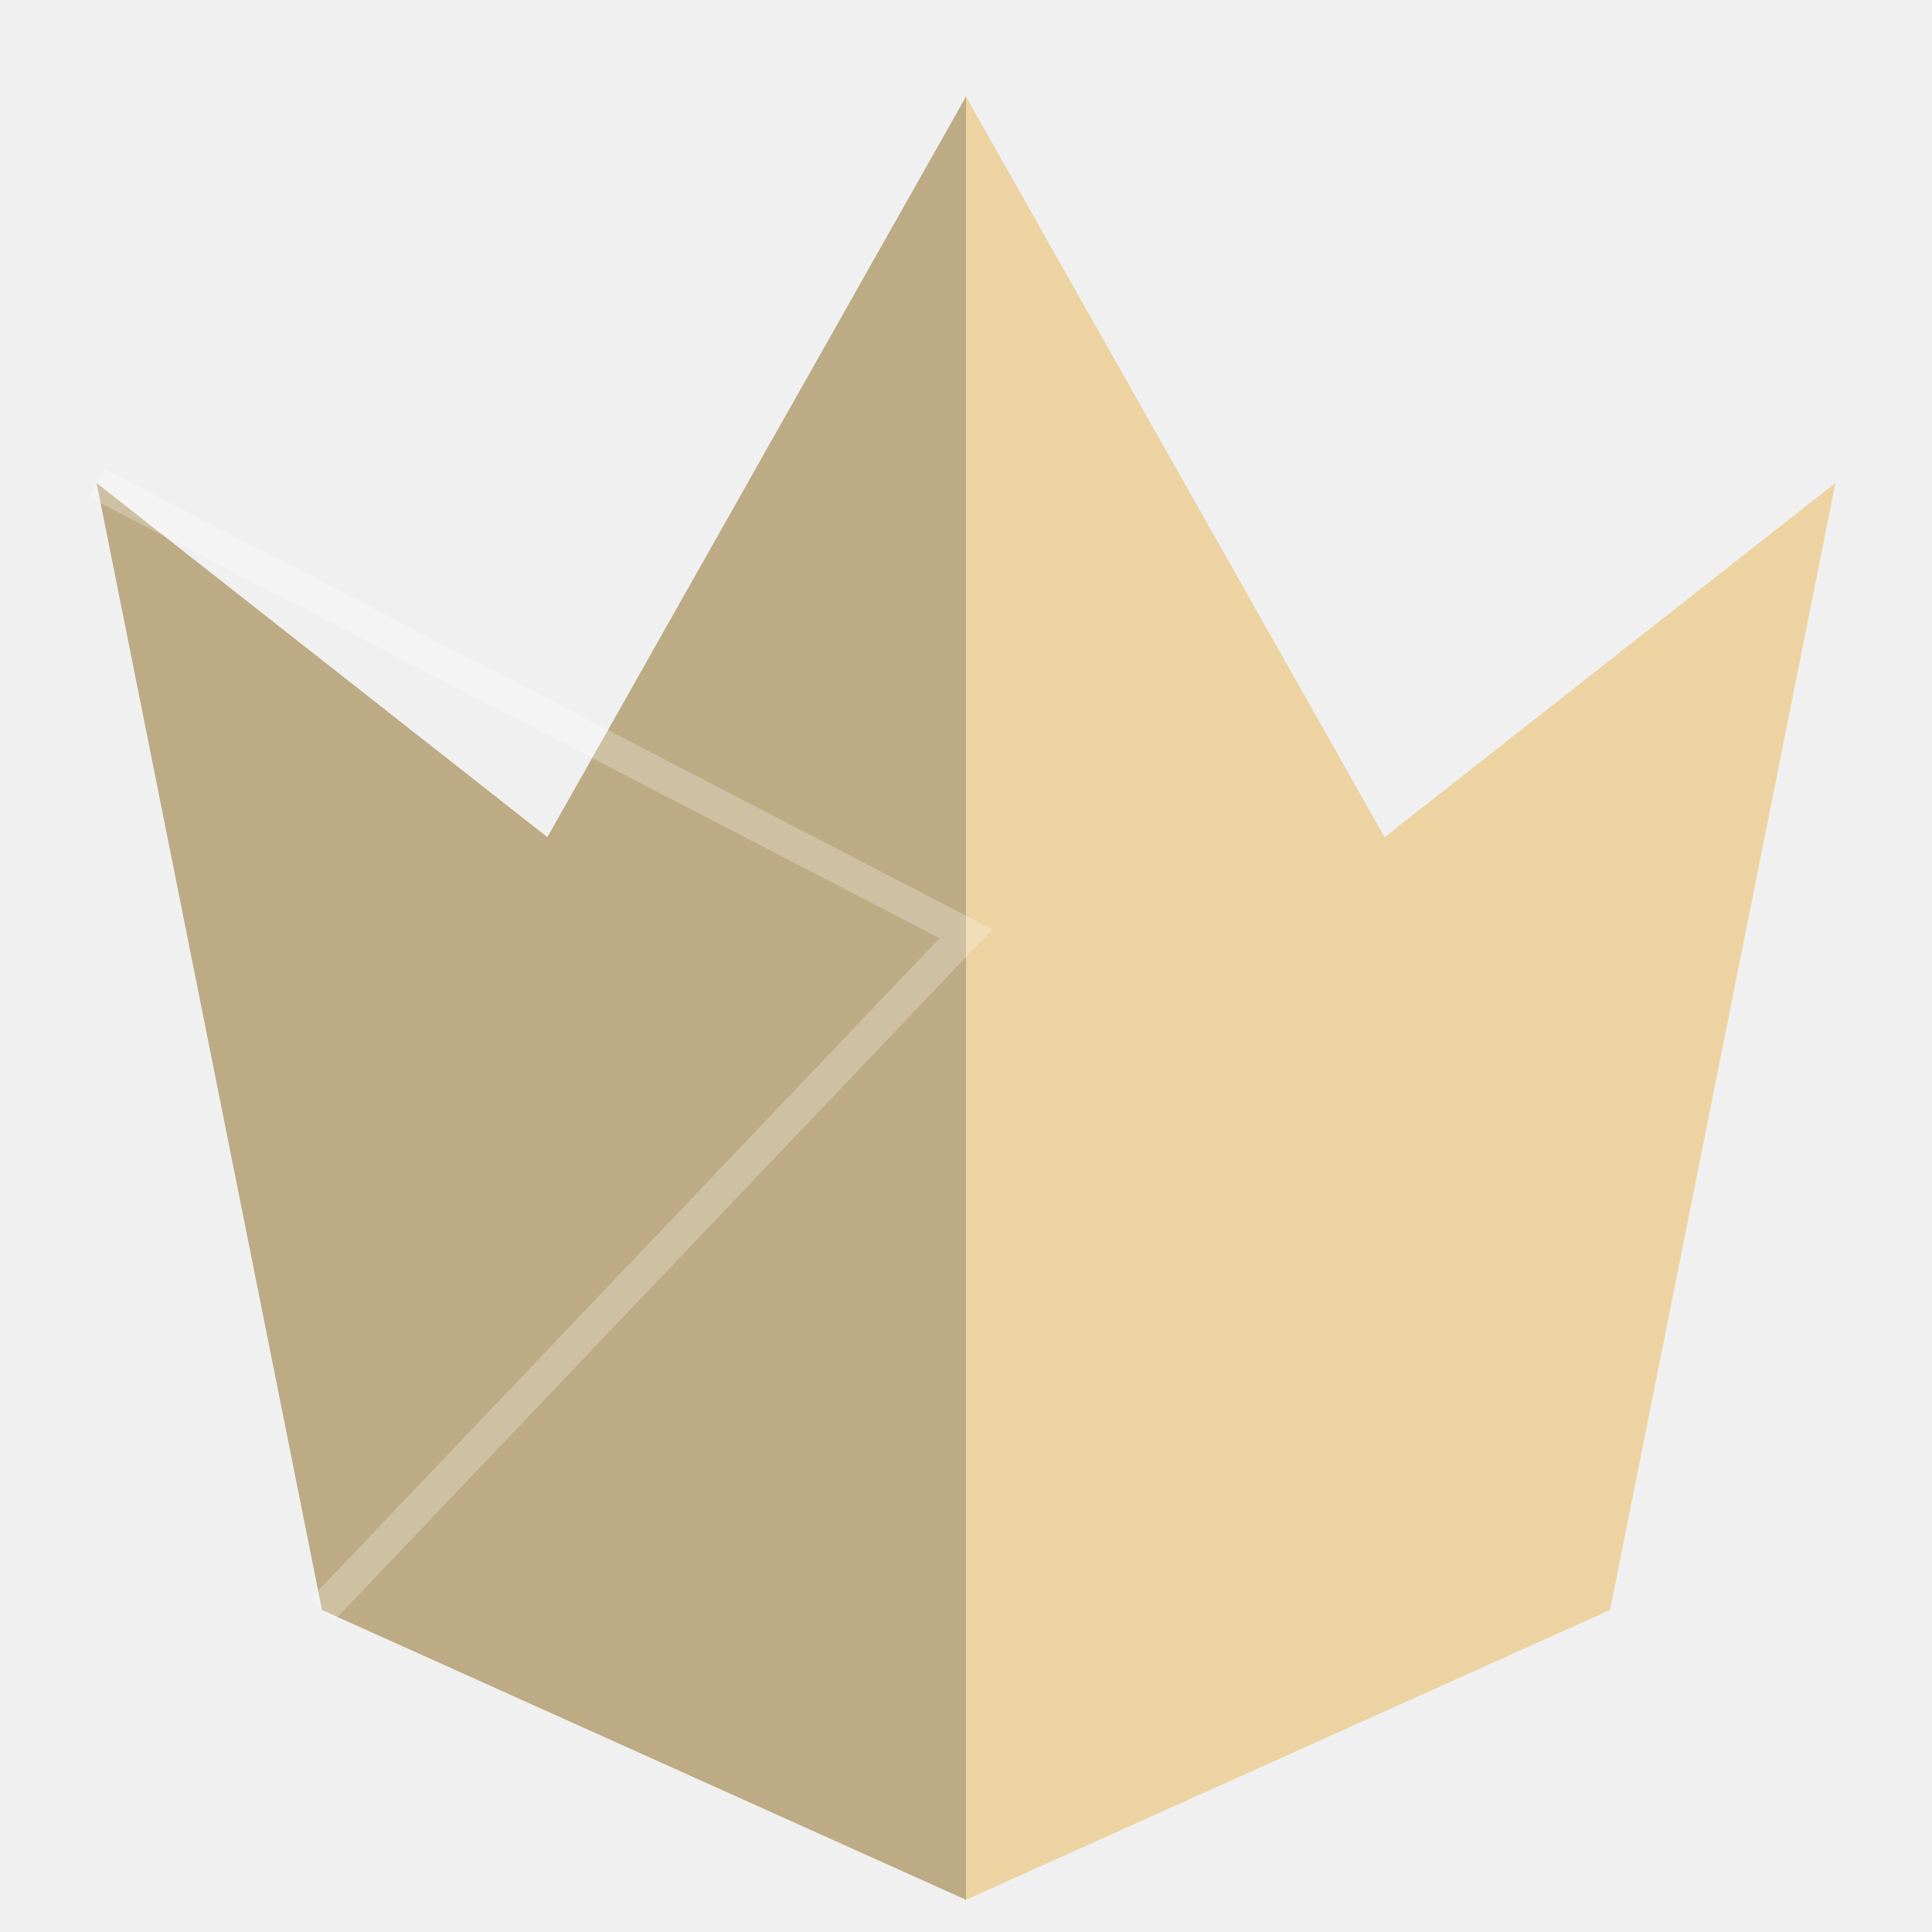
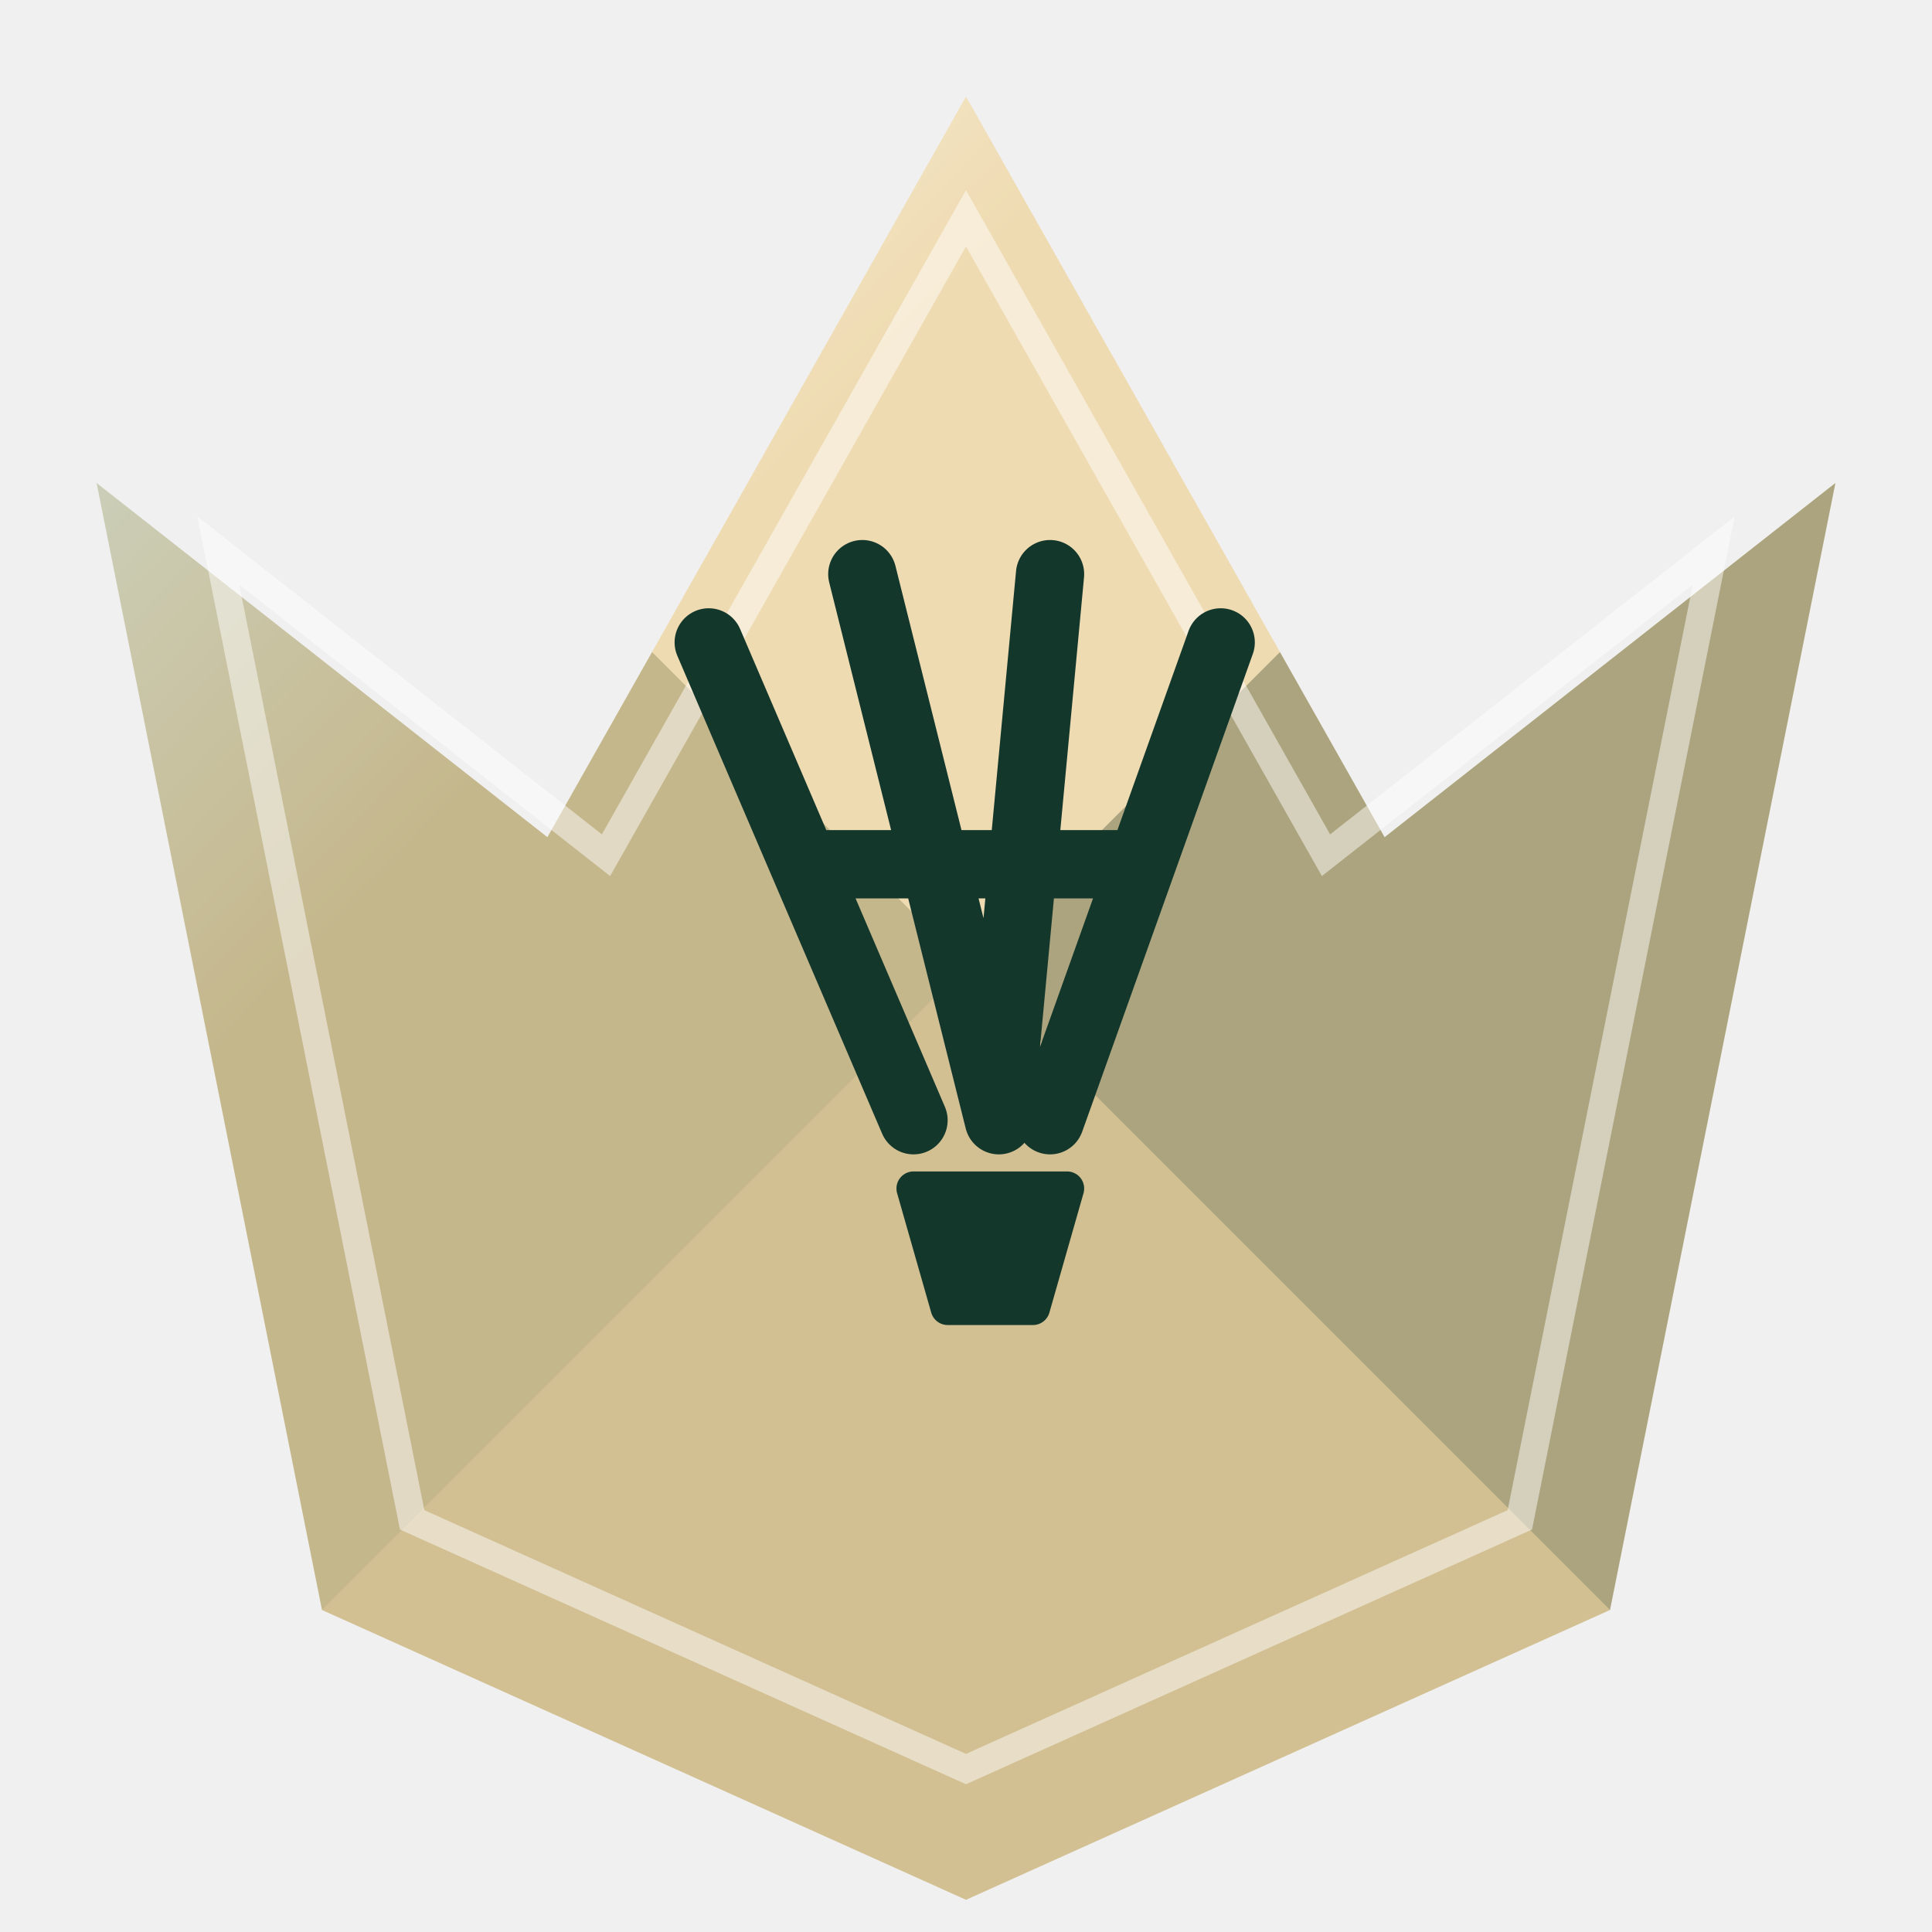
- <svg xmlns="http://www.w3.org/2000/svg" viewBox="0 0 60 60" role="img" aria-label="Grandmaster league insignia candidate">
-   <polygon points="3,15 17,26 30,3 43,26 57,15 50,50 30,59 10,50" fill="#ECD3A1" />
-   <polygon points="3,15 17,26 30,3 30,59 10,50" fill="#111A1C" opacity=".22" />
-   <polyline points="3,15 30,29 10,50" fill="none" stroke="#FFFFFF" opacity=".25" stroke-width="1" />
+ <svg xmlns="http://www.w3.org/2000/svg" viewBox="0 0 60 60" role="img" aria-label="Grandmaster league insignia">
+   <defs>
+     <linearGradient id="metal" x1="0" y1="0" x2="1" y2="1">
+       <stop stop-color="#F7FFF4" />
+       <stop offset=".3" stop-color="#ECD3A1" />
+       <stop offset="1" stop-color="#ECD3A1" />
+     </linearGradient>
+     <clipPath id="seal">
+       <polygon points="3,15 17,26 30,3 43,26 57,15 50,50 30,59 10,50" />
+     </clipPath>
+   </defs>
+   <polygon points="3,15 17,26 30,3 43,26 57,15 50,50 30,59 10,50" fill="url(#metal)" />
+   <g clip-path="url(#seal)">
+     <path d="M0 0L30 30L0 60Z" fill="#14372C" opacity=".18" />
+     <path d="M60 0L30 30L60 60Z" fill="#14372C" opacity=".3" />
+     <path d="M0 60L30 30L60 60Z" fill="#14372C" opacity=".12" />
+     <path d="M0 0L30 30L60 0Z" fill="#FFF" opacity=".18" />
+   </g>
+   <polygon points="3,15 17,26 30,3 43,26 57,15 50,50 30,59 10,50" transform="translate(4.2 4.2) scale(.86)" fill="none" stroke="#FFF" stroke-opacity=".48" stroke-width="1" />
+   <g transform="translate(13 12) scale(.53)" fill="none" stroke="#14372C" stroke-width="4" stroke-linecap="round" stroke-linejoin="round">
+     <path d="M17 15L29 43M26 11L34 43M37 11L34 43M47 15L37 43M23 28H42" />
+     <path d="M29 47H38L36 54H31Z" fill="#14372C" stroke-width="2" />
+   </g>
</svg>
